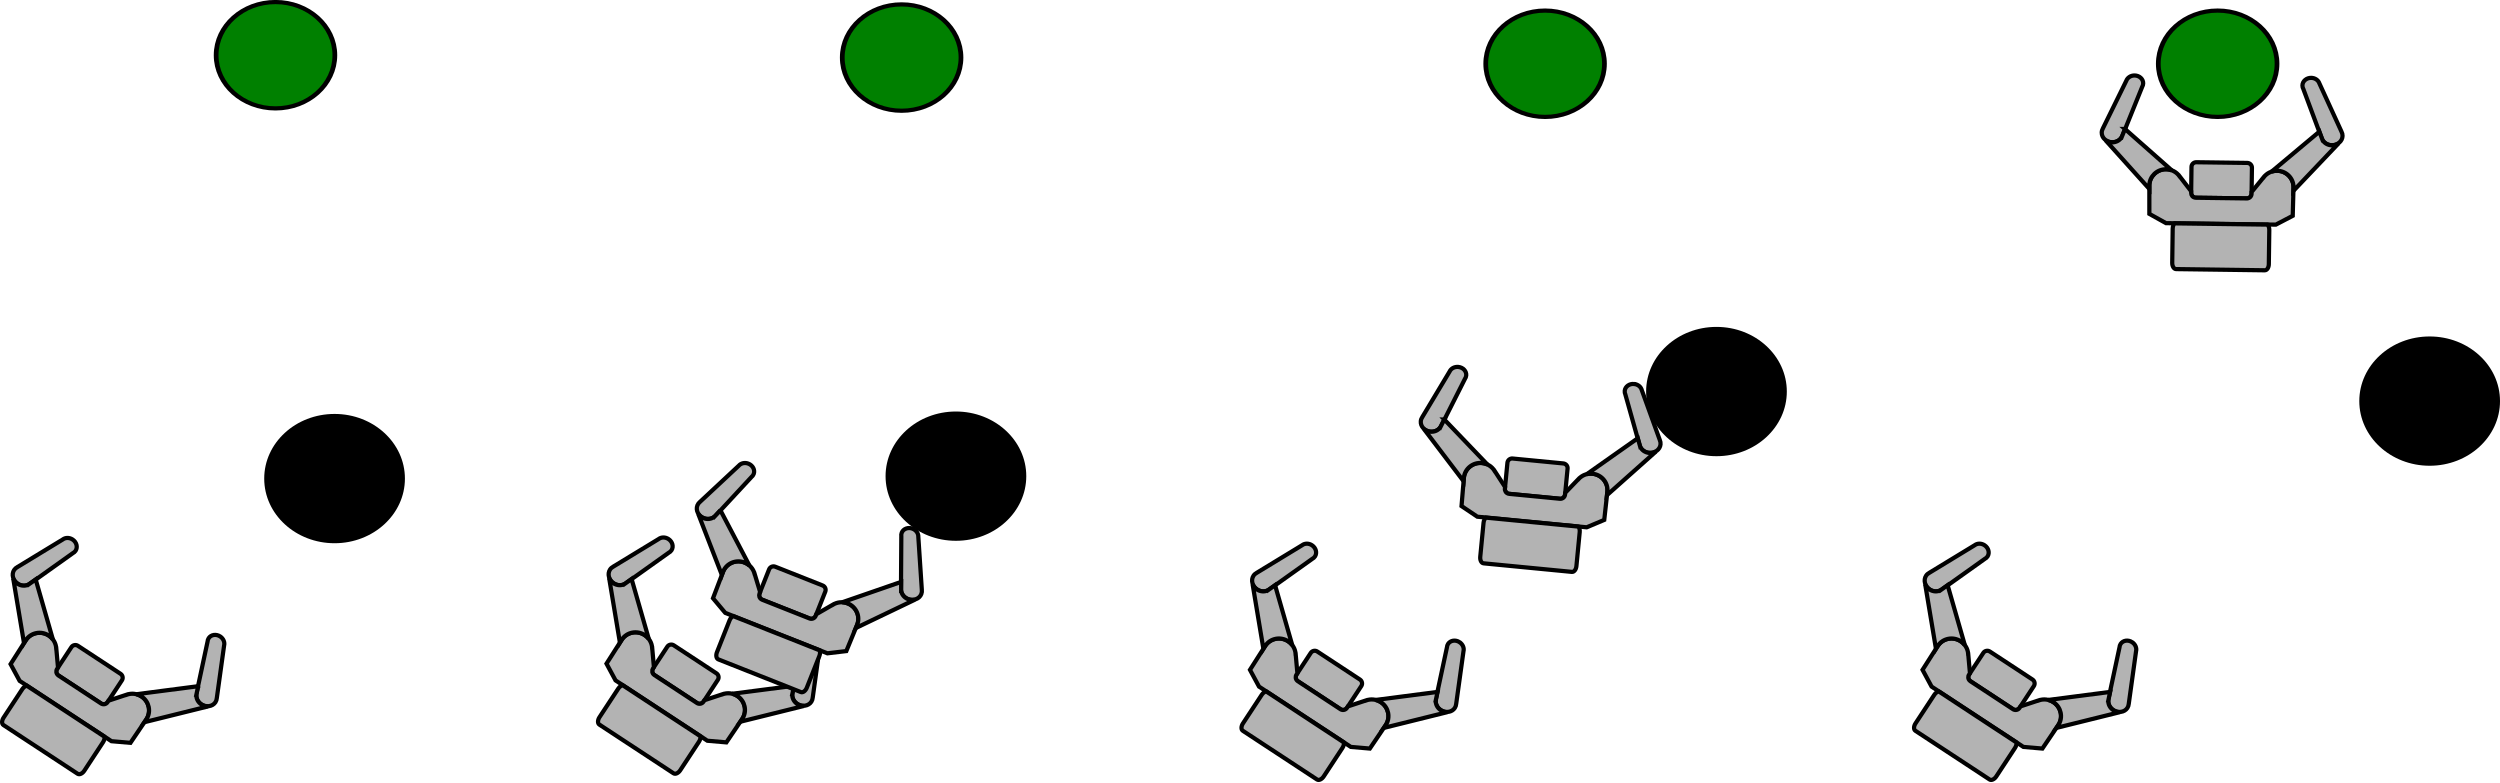
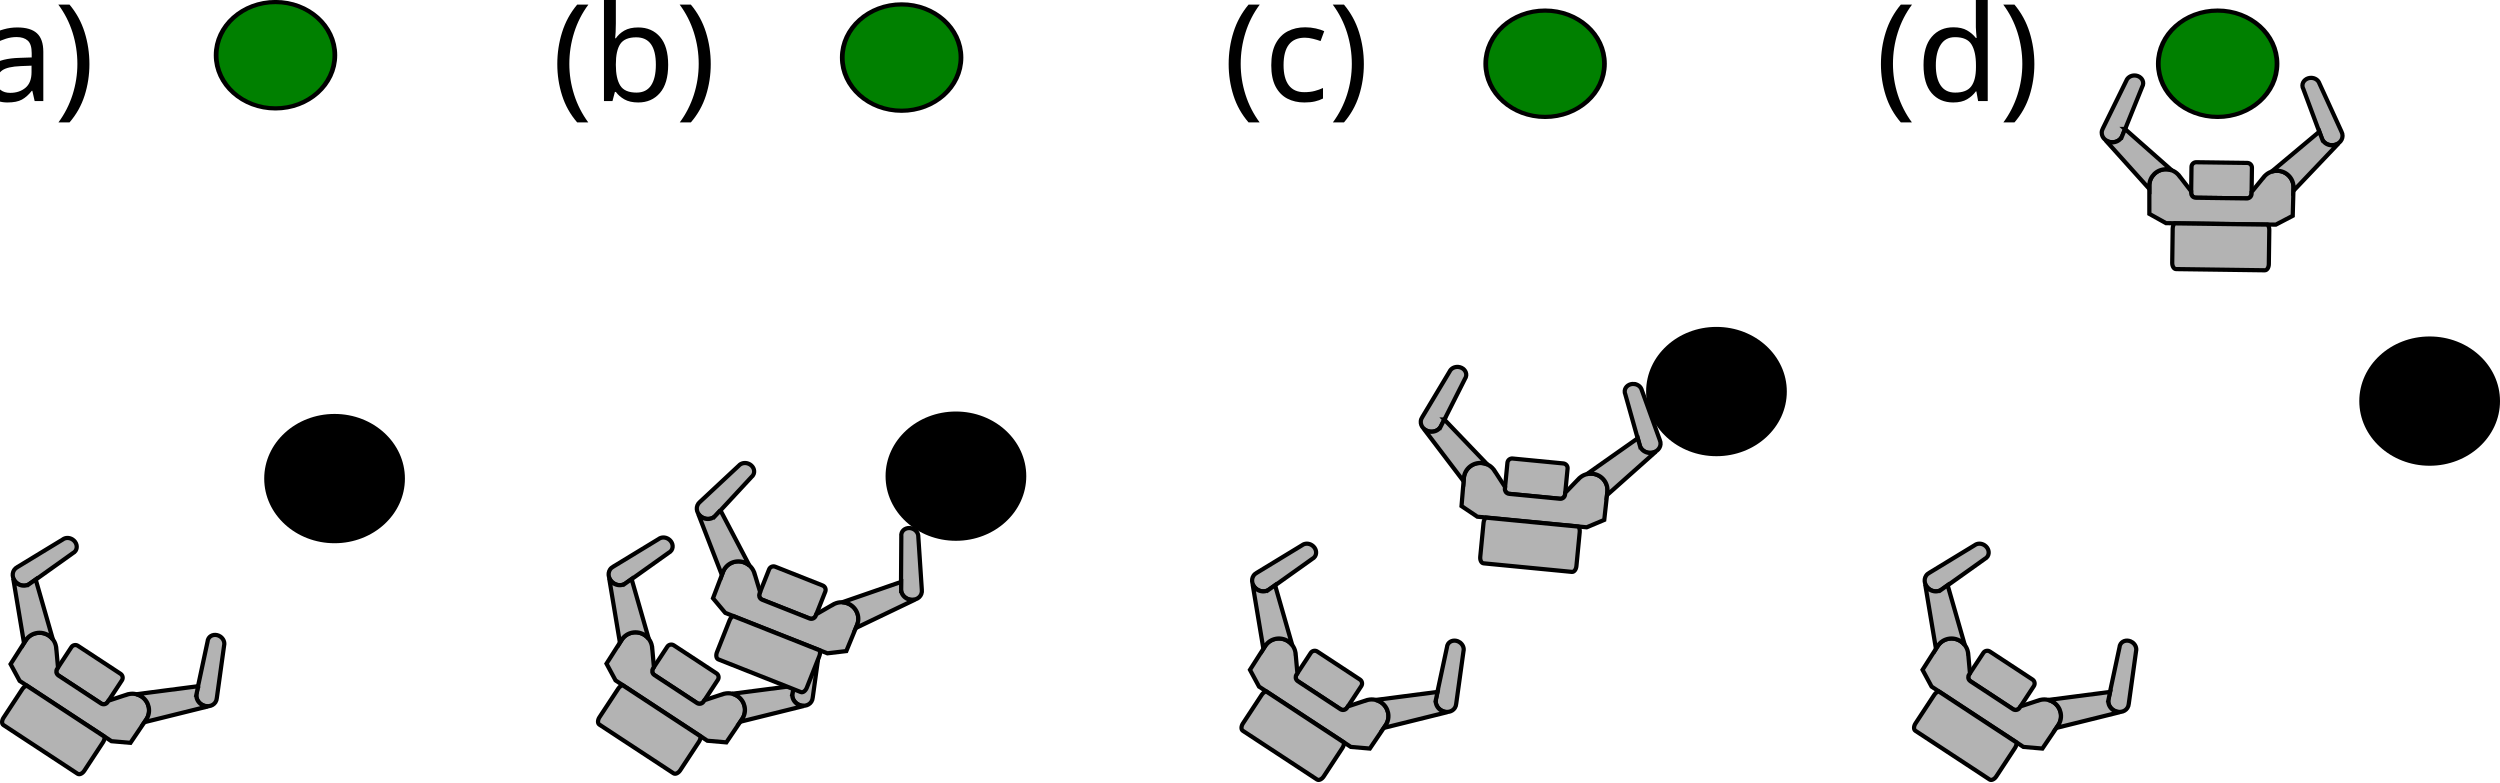
<svg xmlns="http://www.w3.org/2000/svg" width="739.894" height="231.447" id="svg3340" version="1.1">
  <defs id="defs3342" />
  <g id="layer1" transform="translate(-24.18086,-30.30579)">
    <g id="g2946-4-2-6-6-9" transform="matrix(0.150498,0.09885172,-0.09885172,0.150498,48.61554,79.39909)" style="fill:#b3b3b3;stroke:#000000;stroke-width:6.942;stroke-miterlimit:4;stroke-opacity:1;stroke-dasharray:none">
      <path id="path3323-6-5-5-5-1" d="m 323.443,522.304 c -6.399,0 -11.801,3.768 -13.594,8.969 l -37.344,78.656 -0.062,0.156 c -1.138,2.069 -1.812,4.383 -1.812,6.844 0,8.611 7.845,15.594 17.5,15.594 6.872,0 12.799,-3.544 15.656,-8.688 l 0.062,0.031 0.25,-0.625 c 0.382,-0.768 0.697,-1.579 0.938,-2.406 l 31.062,-79.969 c 1.007,-1.748 1.594,-3.741 1.594,-5.844 0,-7.037 -6.389,-12.719 -14.25,-12.719 z" style="fill:#b3b3b3;stroke:#000000;stroke-width:6.942;stroke-linecap:butt;stroke-linejoin:miter;stroke-miterlimit:4;stroke-opacity:1;stroke-dasharray:none;display:inline" />
      <rect ry="7.778" y="663.527" x="418.945" height="58.336" width="99.349" id="rect3407-2-3-5-6-5" style="fill:#b3b3b3;stroke:#000000;stroke-width:6.942;stroke-linecap:butt;stroke-linejoin:miter;stroke-miterlimit:4;stroke-opacity:1;stroke-dasharray:none;display:inline" />
      <path id="path3413-5-6-0-1-5" d="m 377.35,675.742 c -15.055,0 -27.281,12.047 -27.281,26.906 0,0.372 0.016,0.757 0.031,1.125 0.005,0.113 -0.006,0.231 0,0.344 l 0.625,45.312 27.562,14.875 89.344,0 1.875,0 89.344,0 27.562,-14.875 0.625,-45.312 c 0.006,-0.113 -0.005,-0.231 0,-0.344 0.015,-0.368 0.031,-0.753 0.031,-1.125 0,-14.859 -12.227,-26.906 -27.281,-26.906 -8.994,-10e-6 -16.969,4.303 -21.938,10.938 l -0.062,-0.031 -19.5,24.594 0,2.844 c -10e-6,4.04 -3.037,7.353 -6.969,7.75 -0.293,0.033 -0.604,0.031 -0.906,0.031 l -83.688,0 c -1.347,0 -2.616,-0.34 -3.719,-0.938 -0.441,-0.239 -0.866,-0.527 -1.25,-0.844 -0.378,-0.312 -0.719,-0.654 -1.031,-1.031 -0.005,-0.006 0.005,-0.025 0,-0.031 -1.108,-1.343 -1.781,-3.052 -1.781,-4.938 l 0,-2.719 -19.594,-24.719 -0.062,0.031 c -4.969,-6.635 -12.943,-10.938 -21.938,-10.938 z" style="fill:#b3b3b3;stroke:#000000;stroke-width:6.942;stroke-linecap:butt;stroke-linejoin:miter;stroke-miterlimit:4;stroke-opacity:1;stroke-dasharray:none;display:inline" />
      <path id="path3379-1-5-8-9-3" d="m 308.787,610.492 -4.094,10.531 c -0.24,0.827 -0.555,1.639 -0.938,2.406 l -0.25,0.625 -0.062,-0.031 c -2.857,5.143 -8.784,8.688 -15.656,8.688 -4.024,0 -7.729,-1.212 -10.688,-3.25 l 73.062,78.969 -0.062,-4.312 c -0.006,-0.113 0.005,-0.231 0,-0.344 -0.015,-0.368 -0.031,-0.753 -0.031,-1.125 0,-14.859 12.227,-26.906 27.281,-26.906 3.202,0 6.271,0.561 9.125,1.562 l -77.688,-66.813 z" style="fill:#b3b3b3;stroke:#000000;stroke-width:6.942;stroke-linecap:butt;stroke-linejoin:miter;stroke-miterlimit:4;stroke-opacity:1;stroke-dasharray:none;display:inline" />
      <path style="fill:#b3b3b3;stroke:#000000;stroke-width:6.942;stroke-linecap:butt;stroke-linejoin:miter;stroke-miterlimit:4;stroke-opacity:1;stroke-dasharray:none;display:inline" d="m 613.699,522.304 c 6.399,0 11.801,3.768 13.594,8.969 l 37.344,78.656 0.062,0.156 c 1.138,2.069 1.812,4.383 1.812,6.844 0,8.611 -7.845,15.594 -17.5,15.594 -6.872,0 -12.799,-3.544 -15.656,-8.688 l -0.062,0.031 -0.25,-0.625 c -0.382,-0.768 -0.697,-1.579 -0.938,-2.406 l -31.062,-79.969 c -1.007,-1.748 -1.594,-3.741 -1.594,-5.844 0,-7.037 6.389,-12.719 14.25,-12.719 z" id="path3432-6-5-7-6-2" />
      <path style="fill:#b3b3b3;stroke:#000000;stroke-width:6.942;stroke-linecap:butt;stroke-linejoin:miter;stroke-miterlimit:4;stroke-opacity:1;stroke-dasharray:none;display:inline" d="m 628.356,610.492 4.094,10.531 c 0.24,0.827 0.555,1.639 0.938,2.406 l 0.25,0.625 0.062,-0.031 c 2.857,5.143 8.784,8.688 15.656,8.688 4.024,0 7.729,-1.212 10.688,-3.25 l -73.062,78.969 0.062,-4.312 c 0.006,-0.113 -0.005,-0.231 0,-0.344 0.015,-0.368 0.031,-0.753 0.031,-1.125 0,-14.859 -12.227,-26.906 -27.281,-26.906 -3.202,0 -6.271,0.561 -9.125,1.562 l 77.688,-66.812 z" id="path3436-5-4-1-9-5" />
      <path id="rect3443-0-0-1-0-1" d="m 392.523,764.452 c -1.865,1.786 -3.119,4.989 -3.119,8.712 l 0,56.232 c 0,5.661 2.889,10.197 6.457,10.197 l 145.884,0 c 3.567,0 6.457,-4.536 6.457,-10.197 l 0,-56.232 c 0,-3.707 -1.236,-6.921 -3.088,-8.712 l -75.609,0 -1.872,0 -75.11,0 z" style="fill:#b3b3b3;stroke:#000000;stroke-width:6.942;stroke-linecap:butt;stroke-linejoin:miter;stroke-miterlimit:4;stroke-opacity:1;stroke-dasharray:none;display:inline" />
    </g>
    <path style="fill:#000000" id="path3449-99-9-0" d="m 396.441,592.896 c 0,10.567 -9.322,19.133 -20.821,19.133 -11.499,0 -20.821,-8.566 -20.821,-19.133 0,-10.567 9.322,-19.133 20.821,-19.133 11.499,0 20.821,8.566 20.821,19.133 z" transform="translate(-252.4211,-420.9495)" />
    <path style="fill:#008000;fill-rule:evenodd;stroke:#000000;stroke-width:1px;stroke-linecap:butt;stroke-linejoin:miter;stroke-opacity:1" id="path3445-7-0-9" d="m 297.964,521.43 c 0,6.993 -5.606,12.661 -12.521,12.661 -6.915,0 -12.521,-5.669 -12.521,-12.661 0,-6.993 5.606,-12.661 12.521,-12.661 6.915,0 12.521,5.669 12.521,12.661 z" transform="matrix(1.402932,0,0,1.242899,-294.7429,-601.4366)" />
    <path style="fill:#000000" id="path3449-99-9-0-1" d="m 396.441,592.896 c 0,10.567 -9.322,19.133 -20.821,19.133 -11.499,0 -20.821,-8.566 -20.821,-19.133 0,-10.567 9.322,-19.133 20.821,-19.133 11.499,0 20.821,8.566 20.821,19.133 z" transform="translate(-68.52671,-421.6689)" />
    <path style="fill:#008000;fill-rule:evenodd;stroke:#000000;stroke-width:1px;stroke-linecap:butt;stroke-linejoin:miter;stroke-opacity:1" id="path3445-7-0-9-6" d="m 297.964,521.43 c 0,6.993 -5.606,12.661 -12.521,12.661 -6.915,0 -12.521,-5.669 -12.521,-12.661 0,-6.993 5.606,-12.661 12.521,-12.661 6.915,0 12.521,5.669 12.521,12.661 z" transform="matrix(1.402932,0,0,1.242899,-109.4343,-600.7418)" />
    <g id="g2946-4-2-6-6-9-8" transform="matrix(0.150498,0.09885172,-0.09885172,0.150498,224.9807,79.26249)" style="fill:#b3b3b3;stroke:#000000;stroke-width:6.942;stroke-miterlimit:4;stroke-opacity:1;stroke-dasharray:none">
      <path id="path3323-6-5-5-5-1-5" d="m 323.443,522.304 c -6.399,0 -11.801,3.768 -13.594,8.969 l -37.344,78.656 -0.062,0.156 c -1.138,2.069 -1.812,4.383 -1.812,6.844 0,8.611 7.845,15.594 17.5,15.594 6.872,0 12.799,-3.544 15.656,-8.688 l 0.062,0.031 0.25,-0.625 c 0.382,-0.768 0.697,-1.579 0.938,-2.406 l 31.062,-79.969 c 1.007,-1.748 1.594,-3.741 1.594,-5.844 0,-7.037 -6.389,-12.719 -14.25,-12.719 z" style="fill:#b3b3b3;stroke:#000000;stroke-width:6.942;stroke-linecap:butt;stroke-linejoin:miter;stroke-miterlimit:4;stroke-opacity:1;stroke-dasharray:none;display:inline" />
      <rect ry="7.778" y="663.527" x="418.945" height="58.336" width="99.349" id="rect3407-2-3-5-6-5-6" style="fill:#b3b3b3;stroke:#000000;stroke-width:6.942;stroke-linecap:butt;stroke-linejoin:miter;stroke-miterlimit:4;stroke-opacity:1;stroke-dasharray:none;display:inline" />
      <path id="path3413-5-6-0-1-5-7" d="m 377.35,675.742 c -15.055,0 -27.281,12.047 -27.281,26.906 0,0.372 0.016,0.757 0.031,1.125 0.005,0.113 -0.006,0.231 0,0.344 l 0.625,45.312 27.562,14.875 89.344,0 1.875,0 89.344,0 27.562,-14.875 0.625,-45.312 c 0.006,-0.113 -0.005,-0.231 0,-0.344 0.015,-0.368 0.031,-0.753 0.031,-1.125 0,-14.859 -12.227,-26.906 -27.281,-26.906 -8.994,-10e-6 -16.969,4.303 -21.938,10.938 l -0.062,-0.031 -19.5,24.594 0,2.844 c -10e-6,4.04 -3.037,7.353 -6.969,7.75 -0.293,0.033 -0.604,0.031 -0.906,0.031 l -83.688,0 c -1.347,0 -2.616,-0.34 -3.719,-0.938 -0.441,-0.239 -0.866,-0.527 -1.25,-0.844 -0.378,-0.312 -0.719,-0.654 -1.031,-1.031 -0.005,-0.006 0.005,-0.025 0,-0.031 -1.108,-1.343 -1.781,-3.052 -1.781,-4.938 l 0,-2.719 -19.594,-24.719 -0.062,0.031 c -4.969,-6.635 -12.943,-10.938 -21.938,-10.938 z" style="fill:#b3b3b3;stroke:#000000;stroke-width:6.942;stroke-linecap:butt;stroke-linejoin:miter;stroke-miterlimit:4;stroke-opacity:1;stroke-dasharray:none;display:inline" />
      <path id="path3379-1-5-8-9-3-1" d="m 308.787,610.492 -4.094,10.531 c -0.24,0.827 -0.555,1.639 -0.938,2.406 l -0.25,0.625 -0.062,-0.031 c -2.857,5.143 -8.784,8.688 -15.656,8.688 -4.024,0 -7.729,-1.212 -10.688,-3.25 l 73.062,78.969 -0.062,-4.312 c -0.006,-0.113 0.005,-0.231 0,-0.344 -0.015,-0.368 -0.031,-0.753 -0.031,-1.125 0,-14.859 12.227,-26.906 27.281,-26.906 3.202,0 6.271,0.561 9.125,1.562 l -77.688,-66.813 z" style="fill:#b3b3b3;stroke:#000000;stroke-width:6.942;stroke-linecap:butt;stroke-linejoin:miter;stroke-miterlimit:4;stroke-opacity:1;stroke-dasharray:none;display:inline" />
      <path style="fill:#b3b3b3;stroke:#000000;stroke-width:6.942;stroke-linecap:butt;stroke-linejoin:miter;stroke-miterlimit:4;stroke-opacity:1;stroke-dasharray:none;display:inline" d="m 613.699,522.304 c 6.399,0 11.801,3.768 13.594,8.969 l 37.344,78.656 0.062,0.156 c 1.138,2.069 1.812,4.383 1.812,6.844 0,8.611 -7.845,15.594 -17.5,15.594 -6.872,0 -12.799,-3.544 -15.656,-8.688 l -0.062,0.031 -0.25,-0.625 c -0.382,-0.768 -0.697,-1.579 -0.938,-2.406 l -31.062,-79.969 c -1.007,-1.748 -1.594,-3.741 -1.594,-5.844 0,-7.037 6.389,-12.719 14.25,-12.719 z" id="path3432-6-5-7-6-2-7" />
      <path style="fill:#b3b3b3;stroke:#000000;stroke-width:6.942;stroke-linecap:butt;stroke-linejoin:miter;stroke-miterlimit:4;stroke-opacity:1;stroke-dasharray:none;display:inline" d="m 628.356,610.492 4.094,10.531 c 0.24,0.827 0.555,1.639 0.938,2.406 l 0.25,0.625 0.062,-0.031 c 2.857,5.143 8.784,8.688 15.656,8.688 4.024,0 7.729,-1.212 10.688,-3.25 l -73.062,78.969 0.062,-4.312 c 0.006,-0.113 -0.005,-0.231 0,-0.344 0.015,-0.368 0.031,-0.753 0.031,-1.125 0,-14.859 -12.227,-26.906 -27.281,-26.906 -3.202,0 -6.271,0.561 -9.125,1.562 l 77.688,-66.812 z" id="path3436-5-4-1-9-5-6" />
      <path id="rect3443-0-0-1-0-1-6" d="m 392.523,764.452 c -1.865,1.786 -3.119,4.989 -3.119,8.712 l 0,56.232 c 0,5.661 2.889,10.197 6.457,10.197 l 145.884,0 c 3.567,0 6.457,-4.536 6.457,-10.197 l 0,-56.232 c 0,-3.707 -1.236,-6.921 -3.088,-8.712 l -75.609,0 -1.872,0 -75.11,0 z" style="fill:#b3b3b3;stroke:#000000;stroke-width:6.942;stroke-linecap:butt;stroke-linejoin:miter;stroke-miterlimit:4;stroke-opacity:1;stroke-dasharray:none;display:inline" />
    </g>
    <g id="g2946-4-2-6-6-9-7" transform="matrix(0.167404,0.06631156,-0.06631156,0.167404,226.1824,58.65306)" style="fill:#b3b3b3;stroke:#000000;stroke-width:6.942;stroke-miterlimit:4;stroke-opacity:1;stroke-dasharray:none">
      <path id="path3323-6-5-5-5-1-4" d="m 323.443,522.304 c -6.399,0 -11.801,3.768 -13.594,8.969 l -37.344,78.656 -0.062,0.156 c -1.138,2.069 -1.812,4.383 -1.812,6.844 0,8.611 7.845,15.594 17.5,15.594 6.872,0 12.799,-3.544 15.656,-8.688 l 0.062,0.031 0.25,-0.625 c 0.382,-0.768 0.697,-1.579 0.938,-2.406 l 31.062,-79.969 c 1.007,-1.748 1.594,-3.741 1.594,-5.844 0,-7.037 -6.389,-12.719 -14.25,-12.719 z" style="fill:#b3b3b3;stroke:#000000;stroke-width:6.942;stroke-linecap:butt;stroke-linejoin:miter;stroke-miterlimit:4;stroke-opacity:1;stroke-dasharray:none;display:inline" />
      <rect ry="7.778" y="663.527" x="418.945" height="58.336" width="99.349" id="rect3407-2-3-5-6-5-4" style="fill:#b3b3b3;stroke:#000000;stroke-width:6.942;stroke-linecap:butt;stroke-linejoin:miter;stroke-miterlimit:4;stroke-opacity:1;stroke-dasharray:none;display:inline" />
      <path id="path3413-5-6-0-1-5-9" d="m 377.35,675.742 c -15.055,0 -27.281,12.047 -27.281,26.906 0,0.372 0.016,0.757 0.031,1.125 0.005,0.113 -0.006,0.231 0,0.344 l 0.625,45.312 27.562,14.875 89.344,0 1.875,0 89.344,0 27.562,-14.875 0.625,-45.312 c 0.006,-0.113 -0.005,-0.231 0,-0.344 0.015,-0.368 0.031,-0.753 0.031,-1.125 0,-14.859 -12.227,-26.906 -27.281,-26.906 -8.994,-10e-6 -16.969,4.303 -21.938,10.938 l -0.062,-0.031 -19.5,24.594 0,2.844 c -10e-6,4.04 -3.037,7.353 -6.969,7.75 -0.293,0.033 -0.604,0.031 -0.906,0.031 l -83.688,0 c -1.347,0 -2.616,-0.34 -3.719,-0.938 -0.441,-0.239 -0.866,-0.527 -1.25,-0.844 -0.378,-0.312 -0.719,-0.654 -1.031,-1.031 -0.005,-0.006 0.005,-0.025 0,-0.031 -1.108,-1.343 -1.781,-3.052 -1.781,-4.938 l 0,-2.719 -19.594,-24.719 -0.062,0.031 c -4.969,-6.635 -12.943,-10.938 -21.938,-10.938 z" style="fill:#b3b3b3;stroke:#000000;stroke-width:6.942;stroke-linecap:butt;stroke-linejoin:miter;stroke-miterlimit:4;stroke-opacity:1;stroke-dasharray:none;display:inline" />
      <path id="path3379-1-5-8-9-3-9" d="m 308.787,610.492 -4.094,10.531 c -0.24,0.827 -0.555,1.639 -0.938,2.406 l -0.25,0.625 -0.062,-0.031 c -2.857,5.143 -8.784,8.688 -15.656,8.688 -4.024,0 -7.729,-1.212 -10.688,-3.25 l 73.062,78.969 -0.062,-4.312 c -0.006,-0.113 0.005,-0.231 0,-0.344 -0.015,-0.368 -0.031,-0.753 -0.031,-1.125 0,-14.859 12.227,-26.906 27.281,-26.906 3.202,0 6.271,0.561 9.125,1.562 l -77.688,-66.813 z" style="fill:#b3b3b3;stroke:#000000;stroke-width:6.942;stroke-linecap:butt;stroke-linejoin:miter;stroke-miterlimit:4;stroke-opacity:1;stroke-dasharray:none;display:inline" />
      <path style="fill:#b3b3b3;stroke:#000000;stroke-width:6.942;stroke-linecap:butt;stroke-linejoin:miter;stroke-miterlimit:4;stroke-opacity:1;stroke-dasharray:none;display:inline" d="m 613.699,522.304 c 6.399,0 11.801,3.768 13.594,8.969 l 37.344,78.656 0.062,0.156 c 1.138,2.069 1.812,4.383 1.812,6.844 0,8.611 -7.845,15.594 -17.5,15.594 -6.872,0 -12.799,-3.544 -15.656,-8.688 l -0.062,0.031 -0.25,-0.625 c -0.382,-0.768 -0.697,-1.579 -0.938,-2.406 l -31.062,-79.969 c -1.007,-1.748 -1.594,-3.741 -1.594,-5.844 0,-7.037 6.389,-12.719 14.25,-12.719 z" id="path3432-6-5-7-6-2-1" />
      <path style="fill:#b3b3b3;stroke:#000000;stroke-width:6.942;stroke-linecap:butt;stroke-linejoin:miter;stroke-miterlimit:4;stroke-opacity:1;stroke-dasharray:none;display:inline" d="m 628.356,610.492 4.094,10.531 c 0.24,0.827 0.555,1.639 0.938,2.406 l 0.25,0.625 0.062,-0.031 c 2.857,5.143 8.784,8.688 15.656,8.688 4.024,0 7.729,-1.212 10.688,-3.25 l -73.062,78.969 0.062,-4.312 c 0.006,-0.113 -0.005,-0.231 0,-0.344 0.015,-0.368 0.031,-0.753 0.031,-1.125 0,-14.859 -12.227,-26.906 -27.281,-26.906 -3.202,0 -6.271,0.561 -9.125,1.562 l 77.688,-66.812 z" id="path3436-5-4-1-9-5-61" />
      <path id="rect3443-0-0-1-0-1-4" d="m 392.523,764.452 c -1.865,1.786 -3.119,4.989 -3.119,8.712 l 0,56.232 c 0,5.661 2.889,10.197 6.457,10.197 l 145.884,0 c 3.567,0 6.457,-4.536 6.457,-10.197 l 0,-56.232 c 0,-3.707 -1.236,-6.921 -3.088,-8.712 l -75.609,0 -1.872,0 -75.11,0 z" style="fill:#b3b3b3;stroke:#000000;stroke-width:6.942;stroke-linecap:butt;stroke-linejoin:miter;stroke-miterlimit:4;stroke-opacity:1;stroke-dasharray:none;display:inline" />
    </g>
    <path style="fill:#000000" id="path3449-99-9-0-1-3" d="m 396.441,592.896 c 0,10.567 -9.322,19.133 -20.821,19.133 -11.499,0 -20.821,-8.566 -20.821,-19.133 0,-10.567 9.322,-19.133 20.821,-19.133 11.499,0 20.821,8.566 20.821,19.133 z" transform="translate(156.5623,-446.7091)" />
    <path style="fill:#008000;fill-rule:evenodd;stroke:#000000;stroke-width:1px;stroke-linecap:butt;stroke-linejoin:miter;stroke-opacity:1" id="path3445-7-0-9-6-1" d="m 297.964,521.43 c 0,6.993 -5.606,12.661 -12.521,12.661 -6.915,0 -12.521,-5.669 -12.521,-12.661 0,-6.993 5.606,-12.661 12.521,-12.661 6.915,0 12.521,5.669 12.521,12.661 z" transform="matrix(1.402932,0,0,1.242899,81.00655,-598.9119)" />
    <g id="g2946-4-2-6-6-9-8-7" transform="matrix(0.150498,0.09885172,-0.09885172,0.150498,415.4215,81.09239)" style="fill:#b3b3b3;stroke:#000000;stroke-width:6.942;stroke-miterlimit:4;stroke-opacity:1;stroke-dasharray:none">
      <path id="path3323-6-5-5-5-1-5-2" d="m 323.443,522.304 c -6.399,0 -11.801,3.768 -13.594,8.969 l -37.344,78.656 -0.062,0.156 c -1.138,2.069 -1.812,4.383 -1.812,6.844 0,8.611 7.845,15.594 17.5,15.594 6.872,0 12.799,-3.544 15.656,-8.688 l 0.062,0.031 0.25,-0.625 c 0.382,-0.768 0.697,-1.579 0.938,-2.406 l 31.062,-79.969 c 1.007,-1.748 1.594,-3.741 1.594,-5.844 0,-7.037 -6.389,-12.719 -14.25,-12.719 z" style="fill:#b3b3b3;stroke:#000000;stroke-width:6.942;stroke-linecap:butt;stroke-linejoin:miter;stroke-miterlimit:4;stroke-opacity:1;stroke-dasharray:none;display:inline" />
      <rect ry="7.778" y="663.527" x="418.945" height="58.336" width="99.349" id="rect3407-2-3-5-6-5-6-7" style="fill:#b3b3b3;stroke:#000000;stroke-width:6.942;stroke-linecap:butt;stroke-linejoin:miter;stroke-miterlimit:4;stroke-opacity:1;stroke-dasharray:none;display:inline" />
      <path id="path3413-5-6-0-1-5-7-3" d="m 377.35,675.742 c -15.055,0 -27.281,12.047 -27.281,26.906 0,0.372 0.016,0.757 0.031,1.125 0.005,0.113 -0.006,0.231 0,0.344 l 0.625,45.312 27.562,14.875 89.344,0 1.875,0 89.344,0 27.562,-14.875 0.625,-45.312 c 0.006,-0.113 -0.005,-0.231 0,-0.344 0.015,-0.368 0.031,-0.753 0.031,-1.125 0,-14.859 -12.227,-26.906 -27.281,-26.906 -8.994,-10e-6 -16.969,4.303 -21.938,10.938 l -0.062,-0.031 -19.5,24.594 0,2.844 c -10e-6,4.04 -3.037,7.353 -6.969,7.75 -0.293,0.033 -0.604,0.031 -0.906,0.031 l -83.688,0 c -1.347,0 -2.616,-0.34 -3.719,-0.938 -0.441,-0.239 -0.866,-0.527 -1.25,-0.844 -0.378,-0.312 -0.719,-0.654 -1.031,-1.031 -0.005,-0.006 0.005,-0.025 0,-0.031 -1.108,-1.343 -1.781,-3.052 -1.781,-4.938 l 0,-2.719 -19.594,-24.719 -0.062,0.031 c -4.969,-6.635 -12.943,-10.938 -21.938,-10.938 z" style="fill:#b3b3b3;stroke:#000000;stroke-width:6.942;stroke-linecap:butt;stroke-linejoin:miter;stroke-miterlimit:4;stroke-opacity:1;stroke-dasharray:none;display:inline" />
      <path id="path3379-1-5-8-9-3-1-9" d="m 308.787,610.492 -4.094,10.531 c -0.24,0.827 -0.555,1.639 -0.938,2.406 l -0.25,0.625 -0.062,-0.031 c -2.857,5.143 -8.784,8.688 -15.656,8.688 -4.024,0 -7.729,-1.212 -10.688,-3.25 l 73.062,78.969 -0.062,-4.312 c -0.006,-0.113 0.005,-0.231 0,-0.344 -0.015,-0.368 -0.031,-0.753 -0.031,-1.125 0,-14.859 12.227,-26.906 27.281,-26.906 3.202,0 6.271,0.561 9.125,1.562 l -77.688,-66.813 z" style="fill:#b3b3b3;stroke:#000000;stroke-width:6.942;stroke-linecap:butt;stroke-linejoin:miter;stroke-miterlimit:4;stroke-opacity:1;stroke-dasharray:none;display:inline" />
      <path style="fill:#b3b3b3;stroke:#000000;stroke-width:6.942;stroke-linecap:butt;stroke-linejoin:miter;stroke-miterlimit:4;stroke-opacity:1;stroke-dasharray:none;display:inline" d="m 613.699,522.304 c 6.399,0 11.801,3.768 13.594,8.969 l 37.344,78.656 0.062,0.156 c 1.138,2.069 1.812,4.383 1.812,6.844 0,8.611 -7.845,15.594 -17.5,15.594 -6.872,0 -12.799,-3.544 -15.656,-8.688 l -0.062,0.031 -0.25,-0.625 c -0.382,-0.768 -0.697,-1.579 -0.938,-2.406 l -31.062,-79.969 c -1.007,-1.748 -1.594,-3.741 -1.594,-5.844 0,-7.037 6.389,-12.719 14.25,-12.719 z" id="path3432-6-5-7-6-2-7-0" />
      <path style="fill:#b3b3b3;stroke:#000000;stroke-width:6.942;stroke-linecap:butt;stroke-linejoin:miter;stroke-miterlimit:4;stroke-opacity:1;stroke-dasharray:none;display:inline" d="m 628.356,610.492 4.094,10.531 c 0.24,0.827 0.555,1.639 0.938,2.406 l 0.25,0.625 0.062,-0.031 c 2.857,5.143 8.784,8.688 15.656,8.688 4.024,0 7.729,-1.212 10.688,-3.25 l -73.062,78.969 0.062,-4.312 c 0.006,-0.113 -0.005,-0.231 0,-0.344 0.015,-0.368 0.031,-0.753 0.031,-1.125 0,-14.859 -12.227,-26.906 -27.281,-26.906 -3.202,0 -6.271,0.561 -9.125,1.562 l 77.688,-66.812 z" id="path3436-5-4-1-9-5-6-0" />
      <path id="rect3443-0-0-1-0-1-6-7" d="m 392.523,764.452 c -1.865,1.786 -3.119,4.989 -3.119,8.712 l 0,56.232 c 0,5.661 2.889,10.197 6.457,10.197 l 145.884,0 c 3.567,0 6.457,-4.536 6.457,-10.197 l 0,-56.232 c 0,-3.707 -1.236,-6.921 -3.088,-8.712 l -75.609,0 -1.872,0 -75.11,0 z" style="fill:#b3b3b3;stroke:#000000;stroke-width:6.942;stroke-linecap:butt;stroke-linejoin:miter;stroke-miterlimit:4;stroke-opacity:1;stroke-dasharray:none;display:inline" />
    </g>
    <g id="g2946-4-2-6-6-9-7-8" transform="matrix(0.1792192,0.01737215,-0.01737215,0.1792192,406.8926,39.67793)" style="fill:#b3b3b3;stroke:#000000;stroke-width:6.942;stroke-miterlimit:4;stroke-opacity:1;stroke-dasharray:none">
      <path id="path3323-6-5-5-5-1-4-8" d="m 323.443,522.304 c -6.399,0 -11.801,3.768 -13.594,8.969 l -37.344,78.656 -0.062,0.156 c -1.138,2.069 -1.812,4.383 -1.812,6.844 0,8.611 7.845,15.594 17.5,15.594 6.872,0 12.799,-3.544 15.656,-8.688 l 0.062,0.031 0.25,-0.625 c 0.382,-0.768 0.697,-1.579 0.938,-2.406 l 31.062,-79.969 c 1.007,-1.748 1.594,-3.741 1.594,-5.844 0,-7.037 -6.389,-12.719 -14.25,-12.719 z" style="fill:#b3b3b3;stroke:#000000;stroke-width:6.942;stroke-linecap:butt;stroke-linejoin:miter;stroke-miterlimit:4;stroke-opacity:1;stroke-dasharray:none;display:inline" />
      <rect ry="7.778" y="663.527" x="418.945" height="58.336" width="99.349" id="rect3407-2-3-5-6-5-4-4" style="fill:#b3b3b3;stroke:#000000;stroke-width:6.942;stroke-linecap:butt;stroke-linejoin:miter;stroke-miterlimit:4;stroke-opacity:1;stroke-dasharray:none;display:inline" />
      <path id="path3413-5-6-0-1-5-9-3" d="m 377.35,675.742 c -15.055,0 -27.281,12.047 -27.281,26.906 0,0.372 0.016,0.757 0.031,1.125 0.005,0.113 -0.006,0.231 0,0.344 l 0.625,45.312 27.562,14.875 89.344,0 1.875,0 89.344,0 27.562,-14.875 0.625,-45.312 c 0.006,-0.113 -0.005,-0.231 0,-0.344 0.015,-0.368 0.031,-0.753 0.031,-1.125 0,-14.859 -12.227,-26.906 -27.281,-26.906 -8.994,-10e-6 -16.969,4.303 -21.938,10.938 l -0.062,-0.031 -19.5,24.594 0,2.844 c -10e-6,4.04 -3.037,7.353 -6.969,7.75 -0.293,0.033 -0.604,0.031 -0.906,0.031 l -83.688,0 c -1.347,0 -2.616,-0.34 -3.719,-0.938 -0.441,-0.239 -0.866,-0.527 -1.25,-0.844 -0.378,-0.312 -0.719,-0.654 -1.031,-1.031 -0.005,-0.006 0.005,-0.025 0,-0.031 -1.108,-1.343 -1.781,-3.052 -1.781,-4.938 l 0,-2.719 -19.594,-24.719 -0.062,0.031 c -4.969,-6.635 -12.943,-10.938 -21.938,-10.938 z" style="fill:#b3b3b3;stroke:#000000;stroke-width:6.942;stroke-linecap:butt;stroke-linejoin:miter;stroke-miterlimit:4;stroke-opacity:1;stroke-dasharray:none;display:inline" />
      <path id="path3379-1-5-8-9-3-9-2" d="m 308.787,610.492 -4.094,10.531 c -0.24,0.827 -0.555,1.639 -0.938,2.406 l -0.25,0.625 -0.062,-0.031 c -2.857,5.143 -8.784,8.688 -15.656,8.688 -4.024,0 -7.729,-1.212 -10.688,-3.25 l 73.062,78.969 -0.062,-4.312 c -0.006,-0.113 0.005,-0.231 0,-0.344 -0.015,-0.368 -0.031,-0.753 -0.031,-1.125 0,-14.859 12.227,-26.906 27.281,-26.906 3.202,0 6.271,0.561 9.125,1.562 l -77.688,-66.813 z" style="fill:#b3b3b3;stroke:#000000;stroke-width:6.942;stroke-linecap:butt;stroke-linejoin:miter;stroke-miterlimit:4;stroke-opacity:1;stroke-dasharray:none;display:inline" />
      <path style="fill:#b3b3b3;stroke:#000000;stroke-width:6.942;stroke-linecap:butt;stroke-linejoin:miter;stroke-miterlimit:4;stroke-opacity:1;stroke-dasharray:none;display:inline" d="m 613.699,522.304 c 6.399,0 11.801,3.768 13.594,8.969 l 37.344,78.656 0.062,0.156 c 1.138,2.069 1.812,4.383 1.812,6.844 0,8.611 -7.845,15.594 -17.5,15.594 -6.872,0 -12.799,-3.544 -15.656,-8.688 l -0.062,0.031 -0.25,-0.625 c -0.382,-0.768 -0.697,-1.579 -0.938,-2.406 l -31.062,-79.969 c -1.007,-1.748 -1.594,-3.741 -1.594,-5.844 0,-7.037 6.389,-12.719 14.25,-12.719 z" id="path3432-6-5-7-6-2-1-3" />
      <path style="fill:#b3b3b3;stroke:#000000;stroke-width:6.942;stroke-linecap:butt;stroke-linejoin:miter;stroke-miterlimit:4;stroke-opacity:1;stroke-dasharray:none;display:inline" d="m 628.356,610.492 4.094,10.531 c 0.24,0.827 0.555,1.639 0.938,2.406 l 0.25,0.625 0.062,-0.031 c 2.857,5.143 8.784,8.688 15.656,8.688 4.024,0 7.729,-1.212 10.688,-3.25 l -73.062,78.969 0.062,-4.312 c 0.006,-0.113 -0.005,-0.231 0,-0.344 0.015,-0.368 0.031,-0.753 0.031,-1.125 0,-14.859 -12.227,-26.906 -27.281,-26.906 -3.202,0 -6.271,0.561 -9.125,1.562 l 77.688,-66.812 z" id="path3436-5-4-1-9-5-61-4" />
      <path id="rect3443-0-0-1-0-1-4-6" d="m 392.523,764.452 c -1.865,1.786 -3.119,4.989 -3.119,8.712 l 0,56.232 c 0,5.661 2.889,10.197 6.457,10.197 l 145.884,0 c 3.567,0 6.457,-4.536 6.457,-10.197 l 0,-56.232 c 0,-3.707 -1.236,-6.921 -3.088,-8.712 l -75.609,0 -1.872,0 -75.11,0 z" style="fill:#b3b3b3;stroke:#000000;stroke-width:6.942;stroke-linecap:butt;stroke-linejoin:miter;stroke-miterlimit:4;stroke-opacity:1;stroke-dasharray:none;display:inline" />
    </g>
    <path style="fill:#000000" id="path3449-99-9-0-1-3-3" d="m 396.441,592.896 c 0,10.567 -9.322,19.133 -20.821,19.133 -11.499,0 -20.821,-8.566 -20.821,-19.133 0,-10.567 9.322,-19.133 20.821,-19.133 11.499,0 20.821,8.566 20.821,19.133 z" transform="translate(367.6337,-443.8806)" />
    <path style="fill:#008000;fill-rule:evenodd;stroke:#000000;stroke-width:1px;stroke-linecap:butt;stroke-linejoin:miter;stroke-opacity:1" id="path3445-7-0-9-6-1-1" d="m 297.964,521.43 c 0,6.993 -5.606,12.661 -12.521,12.661 -6.915,0 -12.521,-5.669 -12.521,-12.661 0,-6.993 5.606,-12.661 12.521,-12.661 6.915,0 12.521,5.669 12.521,12.661 z" transform="matrix(1.402932,0,0,1.242899,280.0571,-598.9119)" />
    <g id="g2946-4-2-6-6-9-8-7-8" transform="matrix(0.150498,0.09885172,-0.09885172,0.150498,614.4721,81.0924)" style="fill:#b3b3b3;stroke:#000000;stroke-width:6.942;stroke-miterlimit:4;stroke-opacity:1;stroke-dasharray:none">
      <path id="path3323-6-5-5-5-1-5-2-0" d="m 323.443,522.304 c -6.399,0 -11.801,3.768 -13.594,8.969 l -37.344,78.656 -0.062,0.156 c -1.138,2.069 -1.812,4.383 -1.812,6.844 0,8.611 7.845,15.594 17.5,15.594 6.872,0 12.799,-3.544 15.656,-8.688 l 0.062,0.031 0.25,-0.625 c 0.382,-0.768 0.697,-1.579 0.938,-2.406 l 31.062,-79.969 c 1.007,-1.748 1.594,-3.741 1.594,-5.844 0,-7.037 -6.389,-12.719 -14.25,-12.719 z" style="fill:#b3b3b3;stroke:#000000;stroke-width:6.942;stroke-linecap:butt;stroke-linejoin:miter;stroke-miterlimit:4;stroke-opacity:1;stroke-dasharray:none;display:inline" />
      <rect ry="7.778" y="663.527" x="418.945" height="58.336" width="99.349" id="rect3407-2-3-5-6-5-6-7-4" style="fill:#b3b3b3;stroke:#000000;stroke-width:6.942;stroke-linecap:butt;stroke-linejoin:miter;stroke-miterlimit:4;stroke-opacity:1;stroke-dasharray:none;display:inline" />
      <path id="path3413-5-6-0-1-5-7-3-0" d="m 377.35,675.742 c -15.055,0 -27.281,12.047 -27.281,26.906 0,0.372 0.016,0.757 0.031,1.125 0.005,0.113 -0.006,0.231 0,0.344 l 0.625,45.312 27.562,14.875 89.344,0 1.875,0 89.344,0 27.562,-14.875 0.625,-45.312 c 0.006,-0.113 -0.005,-0.231 0,-0.344 0.015,-0.368 0.031,-0.753 0.031,-1.125 0,-14.859 -12.227,-26.906 -27.281,-26.906 -8.994,-10e-6 -16.969,4.303 -21.938,10.938 l -0.062,-0.031 -19.5,24.594 0,2.844 c -10e-6,4.04 -3.037,7.353 -6.969,7.75 -0.293,0.033 -0.604,0.031 -0.906,0.031 l -83.688,0 c -1.347,0 -2.616,-0.34 -3.719,-0.938 -0.441,-0.239 -0.866,-0.527 -1.25,-0.844 -0.378,-0.312 -0.719,-0.654 -1.031,-1.031 -0.005,-0.006 0.005,-0.025 0,-0.031 -1.108,-1.343 -1.781,-3.052 -1.781,-4.938 l 0,-2.719 -19.594,-24.719 -0.062,0.031 c -4.969,-6.635 -12.943,-10.938 -21.938,-10.938 z" style="fill:#b3b3b3;stroke:#000000;stroke-width:6.942;stroke-linecap:butt;stroke-linejoin:miter;stroke-miterlimit:4;stroke-opacity:1;stroke-dasharray:none;display:inline" />
      <path id="path3379-1-5-8-9-3-1-9-2" d="m 308.787,610.492 -4.094,10.531 c -0.24,0.827 -0.555,1.639 -0.938,2.406 l -0.25,0.625 -0.062,-0.031 c -2.857,5.143 -8.784,8.688 -15.656,8.688 -4.024,0 -7.729,-1.212 -10.688,-3.25 l 73.062,78.969 -0.062,-4.312 c -0.006,-0.113 0.005,-0.231 0,-0.344 -0.015,-0.368 -0.031,-0.753 -0.031,-1.125 0,-14.859 12.227,-26.906 27.281,-26.906 3.202,0 6.271,0.561 9.125,1.562 l -77.688,-66.813 z" style="fill:#b3b3b3;stroke:#000000;stroke-width:6.942;stroke-linecap:butt;stroke-linejoin:miter;stroke-miterlimit:4;stroke-opacity:1;stroke-dasharray:none;display:inline" />
      <path style="fill:#b3b3b3;stroke:#000000;stroke-width:6.942;stroke-linecap:butt;stroke-linejoin:miter;stroke-miterlimit:4;stroke-opacity:1;stroke-dasharray:none;display:inline" d="m 613.699,522.304 c 6.399,0 11.801,3.768 13.594,8.969 l 37.344,78.656 0.062,0.156 c 1.138,2.069 1.812,4.383 1.812,6.844 0,8.611 -7.845,15.594 -17.5,15.594 -6.872,0 -12.799,-3.544 -15.656,-8.688 l -0.062,0.031 -0.25,-0.625 c -0.382,-0.768 -0.697,-1.579 -0.938,-2.406 l -31.062,-79.969 c -1.007,-1.748 -1.594,-3.741 -1.594,-5.844 0,-7.037 6.389,-12.719 14.25,-12.719 z" id="path3432-6-5-7-6-2-7-0-6" />
      <path style="fill:#b3b3b3;stroke:#000000;stroke-width:6.942;stroke-linecap:butt;stroke-linejoin:miter;stroke-miterlimit:4;stroke-opacity:1;stroke-dasharray:none;display:inline" d="m 628.356,610.492 4.094,10.531 c 0.24,0.827 0.555,1.639 0.938,2.406 l 0.25,0.625 0.062,-0.031 c 2.857,5.143 8.784,8.688 15.656,8.688 4.024,0 7.729,-1.212 10.688,-3.25 l -73.062,78.969 0.062,-4.312 c 0.006,-0.113 -0.005,-0.231 0,-0.344 0.015,-0.368 0.031,-0.753 0.031,-1.125 0,-14.859 -12.227,-26.906 -27.281,-26.906 -3.202,0 -6.271,0.561 -9.125,1.562 l 77.688,-66.812 z" id="path3436-5-4-1-9-5-6-0-7" />
      <path id="rect3443-0-0-1-0-1-6-7-1" d="m 392.523,764.452 c -1.865,1.786 -3.119,4.989 -3.119,8.712 l 0,56.232 c 0,5.661 2.889,10.197 6.457,10.197 l 145.884,0 c 3.567,0 6.457,-4.536 6.457,-10.197 l 0,-56.232 c 0,-3.707 -1.236,-6.921 -3.088,-8.712 l -75.609,0 -1.872,0 -75.11,0 z" style="fill:#b3b3b3;stroke:#000000;stroke-width:6.942;stroke-linecap:butt;stroke-linejoin:miter;stroke-miterlimit:4;stroke-opacity:1;stroke-dasharray:none;display:inline" />
    </g>
    <g id="g2946-4-2-6-6-9-7-8-6" transform="matrix(0.1800427,0.00243331,-0.00243331,0.1800427,598.9764,-42.18116)" style="fill:#b3b3b3;stroke:#000000;stroke-width:6.942;stroke-miterlimit:4;stroke-opacity:1;stroke-dasharray:none">
      <path id="path3323-6-5-5-5-1-4-8-2" d="m 323.443,522.304 c -6.399,0 -11.801,3.768 -13.594,8.969 l -37.344,78.656 -0.062,0.156 c -1.138,2.069 -1.812,4.383 -1.812,6.844 0,8.611 7.845,15.594 17.5,15.594 6.872,0 12.799,-3.544 15.656,-8.688 l 0.062,0.031 0.25,-0.625 c 0.382,-0.768 0.697,-1.579 0.938,-2.406 l 31.062,-79.969 c 1.007,-1.748 1.594,-3.741 1.594,-5.844 0,-7.037 -6.389,-12.719 -14.25,-12.719 z" style="fill:#b3b3b3;stroke:#000000;stroke-width:6.942;stroke-linecap:butt;stroke-linejoin:miter;stroke-miterlimit:4;stroke-opacity:1;stroke-dasharray:none;display:inline" />
      <rect ry="7.778" y="663.527" x="418.945" height="58.336" width="99.349" id="rect3407-2-3-5-6-5-4-4-4" style="fill:#b3b3b3;stroke:#000000;stroke-width:6.942;stroke-linecap:butt;stroke-linejoin:miter;stroke-miterlimit:4;stroke-opacity:1;stroke-dasharray:none;display:inline" />
      <path id="path3413-5-6-0-1-5-9-3-1" d="m 377.35,675.742 c -15.055,0 -27.281,12.047 -27.281,26.906 0,0.372 0.016,0.757 0.031,1.125 0.005,0.113 -0.006,0.231 0,0.344 l 0.625,45.312 27.562,14.875 89.344,0 1.875,0 89.344,0 27.562,-14.875 0.625,-45.312 c 0.006,-0.113 -0.005,-0.231 0,-0.344 0.015,-0.368 0.031,-0.753 0.031,-1.125 0,-14.859 -12.227,-26.906 -27.281,-26.906 -8.994,-10e-6 -16.969,4.303 -21.938,10.938 l -0.062,-0.031 -19.5,24.594 0,2.844 c -10e-6,4.04 -3.037,7.353 -6.969,7.75 -0.293,0.033 -0.604,0.031 -0.906,0.031 l -83.688,0 c -1.347,0 -2.616,-0.34 -3.719,-0.938 -0.441,-0.239 -0.866,-0.527 -1.25,-0.844 -0.378,-0.312 -0.719,-0.654 -1.031,-1.031 -0.005,-0.006 0.005,-0.025 0,-0.031 -1.108,-1.343 -1.781,-3.052 -1.781,-4.938 l 0,-2.719 -19.594,-24.719 -0.062,0.031 c -4.969,-6.635 -12.943,-10.938 -21.938,-10.938 z" style="fill:#b3b3b3;stroke:#000000;stroke-width:6.942;stroke-linecap:butt;stroke-linejoin:miter;stroke-miterlimit:4;stroke-opacity:1;stroke-dasharray:none;display:inline" />
      <path id="path3379-1-5-8-9-3-9-2-5" d="m 308.787,610.492 -4.094,10.531 c -0.24,0.827 -0.555,1.639 -0.938,2.406 l -0.25,0.625 -0.062,-0.031 c -2.857,5.143 -8.784,8.688 -15.656,8.688 -4.024,0 -7.729,-1.212 -10.688,-3.25 l 73.062,78.969 -0.062,-4.312 c -0.006,-0.113 0.005,-0.231 0,-0.344 -0.015,-0.368 -0.031,-0.753 -0.031,-1.125 0,-14.859 12.227,-26.906 27.281,-26.906 3.202,0 6.271,0.561 9.125,1.562 l -77.688,-66.813 z" style="fill:#b3b3b3;stroke:#000000;stroke-width:6.942;stroke-linecap:butt;stroke-linejoin:miter;stroke-miterlimit:4;stroke-opacity:1;stroke-dasharray:none;display:inline" />
      <path style="fill:#b3b3b3;stroke:#000000;stroke-width:6.942;stroke-linecap:butt;stroke-linejoin:miter;stroke-miterlimit:4;stroke-opacity:1;stroke-dasharray:none;display:inline" d="m 613.699,522.304 c 6.399,0 11.801,3.768 13.594,8.969 l 37.344,78.656 0.062,0.156 c 1.138,2.069 1.812,4.383 1.812,6.844 0,8.611 -7.845,15.594 -17.5,15.594 -6.872,0 -12.799,-3.544 -15.656,-8.688 l -0.062,0.031 -0.25,-0.625 c -0.382,-0.768 -0.697,-1.579 -0.938,-2.406 l -31.062,-79.969 c -1.007,-1.748 -1.594,-3.741 -1.594,-5.844 0,-7.037 6.389,-12.719 14.25,-12.719 z" id="path3432-6-5-7-6-2-1-3-8" />
      <path style="fill:#b3b3b3;stroke:#000000;stroke-width:6.942;stroke-linecap:butt;stroke-linejoin:miter;stroke-miterlimit:4;stroke-opacity:1;stroke-dasharray:none;display:inline" d="m 628.356,610.492 4.094,10.531 c 0.24,0.827 0.555,1.639 0.938,2.406 l 0.25,0.625 0.062,-0.031 c 2.857,5.143 8.784,8.688 15.656,8.688 4.024,0 7.729,-1.212 10.688,-3.25 l -73.062,78.969 0.062,-4.312 c 0.006,-0.113 -0.005,-0.231 0,-0.344 0.015,-0.368 0.031,-0.753 0.031,-1.125 0,-14.859 -12.227,-26.906 -27.281,-26.906 -3.202,0 -6.271,0.561 -9.125,1.562 l 77.688,-66.812 z" id="path3436-5-4-1-9-5-61-4-7" />
      <path id="rect3443-0-0-1-0-1-4-6-7" d="m 392.523,764.452 c -1.865,1.786 -3.119,4.989 -3.119,8.712 l 0,56.232 c 0,5.661 2.889,10.197 6.457,10.197 l 145.884,0 c 3.567,0 6.457,-4.536 6.457,-10.197 l 0,-56.232 c 0,-3.707 -1.236,-6.921 -3.088,-8.712 l -75.609,0 -1.872,0 -75.11,0 z" style="fill:#b3b3b3;stroke:#000000;stroke-width:6.942;stroke-linecap:butt;stroke-linejoin:miter;stroke-miterlimit:4;stroke-opacity:1;stroke-dasharray:none;display:inline" />
    </g>
+     <text xml:space="preserve" style="font-size:40px;font-style:normal;font-weight:normal;line-height:125%;letter-spacing:0px;word-spacing:0px;fill:#000000;fill-opacity:1;stroke:none;font-family:Sans" x="5.796" y="60.228" id="text4910">
+       <tspan id="tspan4912" x="5.796" y="60.228">(a)</tspan>
+     </text>
+     <text xml:space="preserve" style="font-size:40px;font-style:normal;font-weight:normal;line-height:125%;letter-spacing:0px;word-spacing:0px;fill:#000000;fill-opacity:1;stroke:none;font-family:Sans" x="187.523" y="60.228" id="text4937">
+       <tspan id="tspan4939" x="187.523" y="60.228">(b)</tspan>
+     </text>
+     <text xml:space="preserve" style="font-size:40px;font-style:normal;font-weight:normal;line-height:125%;letter-spacing:0px;word-spacing:0px;fill:#000000;fill-opacity:1;stroke:none;font-family:Sans" x="386.22" y="60.228" id="text4941">
+       <tspan id="tspan4943" x="386.22" y="60.228">(c)</tspan>
+     </text>
+     <text xml:space="preserve" style="font-size:40px;font-style:normal;font-weight:normal;line-height:125%;letter-spacing:0px;word-spacing:0px;fill:#000000;fill-opacity:1;stroke:none;font-family:Sans" x="579.26" y="60.228" id="text4945">
+       <tspan id="tspan4947" x="579.26" y="60.228">(d)</tspan>
+     </text>
  </g>
</svg>
